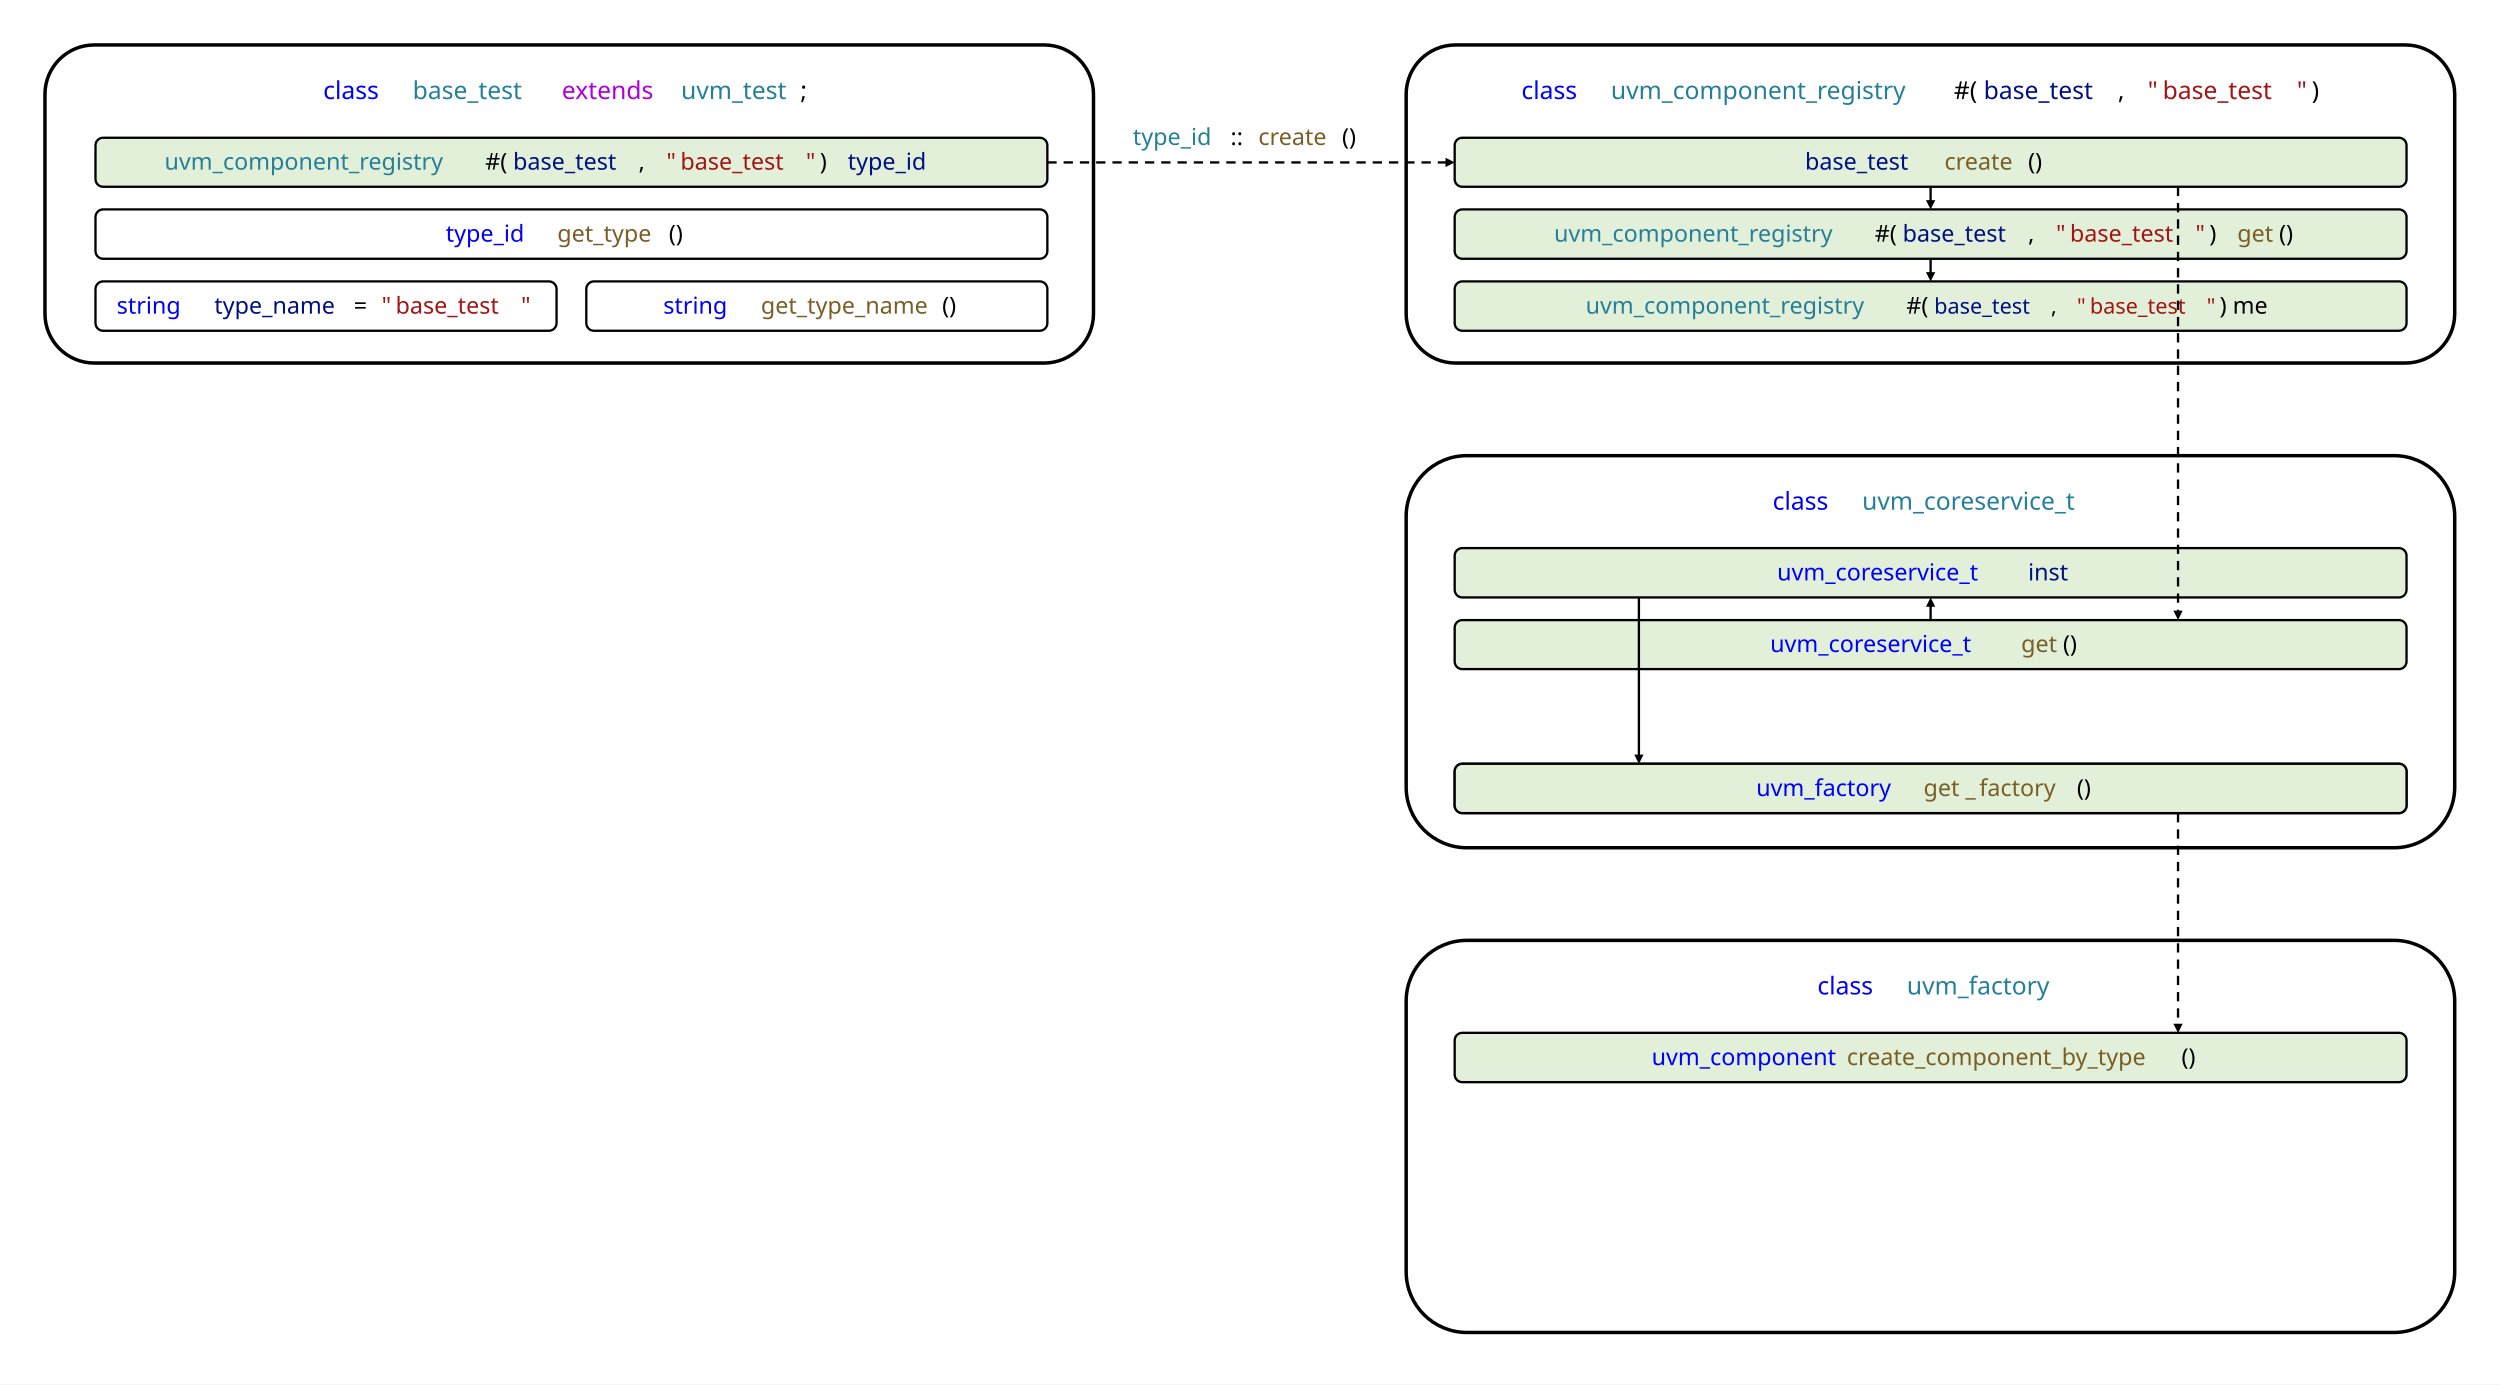
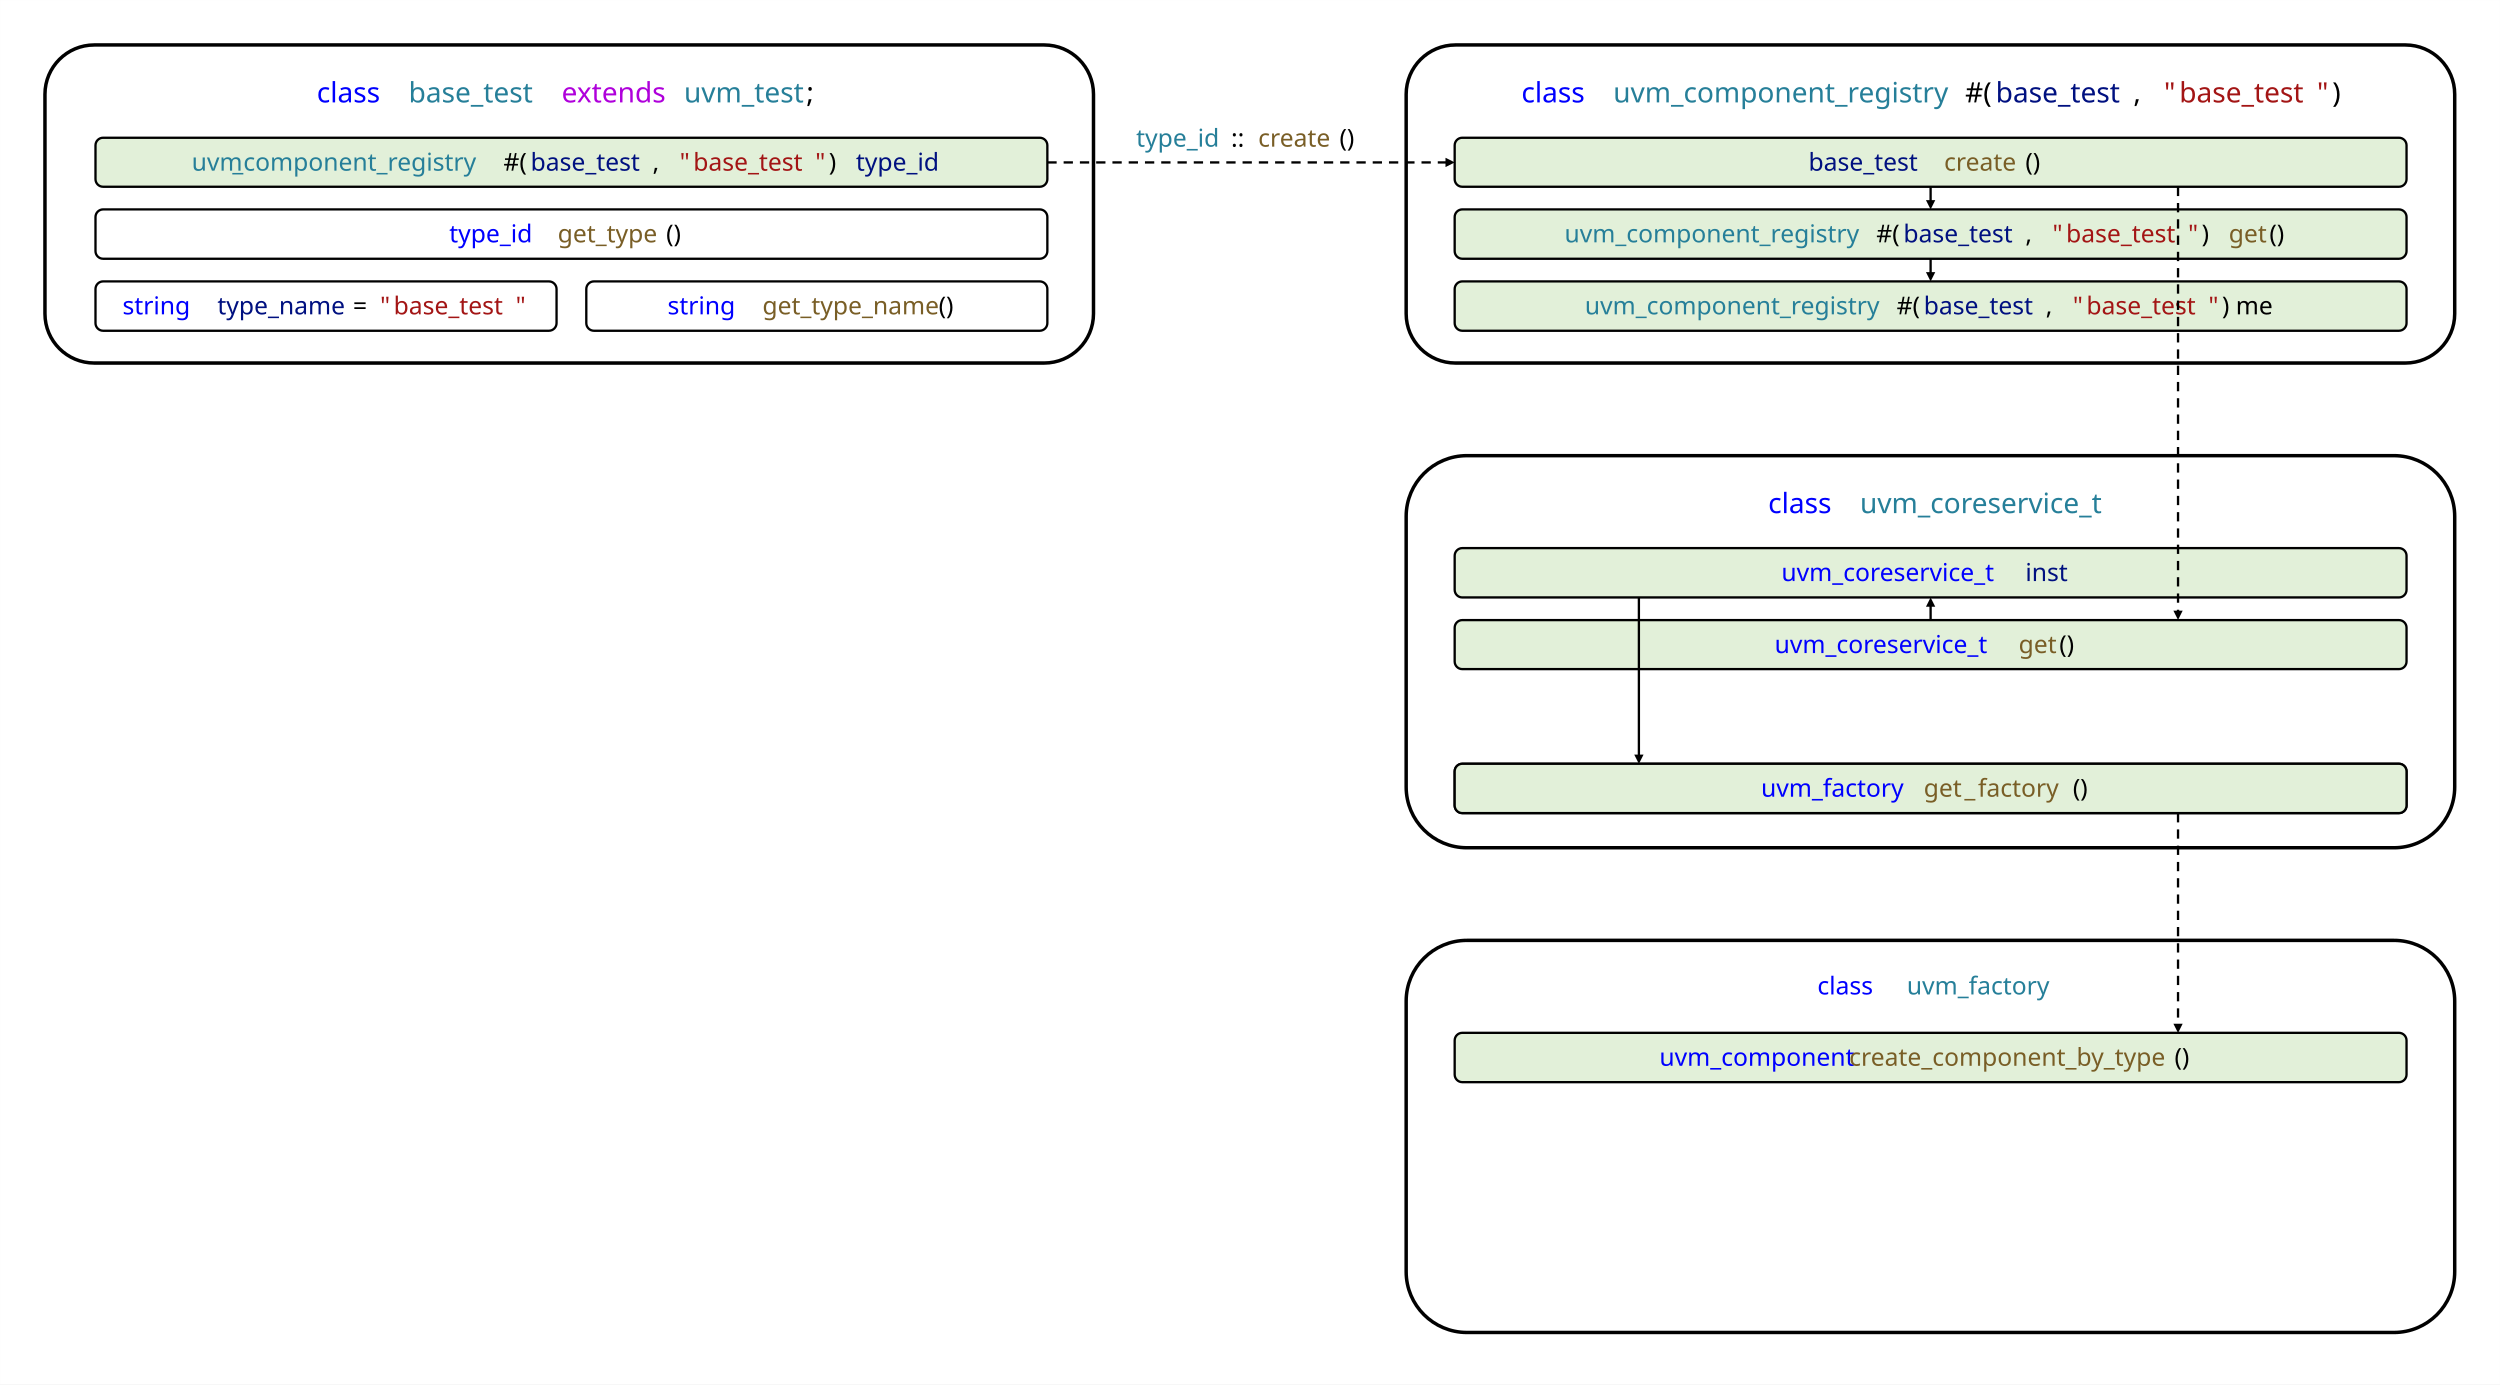
<svg xmlns="http://www.w3.org/2000/svg" width="7396" height="4096" xml:space="preserve" overflow="hidden">
  <g transform="translate(1200 -604)">
    <rect x="-1197.5" y="606.5" width="7391" height="4091" stroke="#FFFFFF" stroke-width="4.583" stroke-miterlimit="8" fill="#FFFFFF" />
-     <path d="M2960 2131.78C2960 2032.49 3040.49 1952 3139.78 1952L5882.22 1952C5981.51 1952 6062 2032.49 6062 2131.78L6062 2932.22C6062 3031.51 5981.51 3112 5882.22 3112L3139.78 3112C3040.49 3112 2960 3031.51 2960 2932.22Z" stroke="#000000" stroke-width="10.312" stroke-miterlimit="8" fill="#FFFFFF" fill-rule="evenodd" />
-     <text fill="#0000FF" font-family="JetBrains Mono,JetBrains Mono_MSFontService,sans-serif" font-weight="400" font-size="73" transform="matrix(1 0 0 1 4044.14 2112)">class</text>
-     <text fill="#267F99" font-family="JetBrains Mono,JetBrains Mono_MSFontService,sans-serif" font-weight="400" font-size="73" transform="matrix(1 0 0 1 4308.83 2112)">uvm_coreservice_t</text>
-     <path d="M3103.5 2460.97C3103.5 2448.56 3113.56 2438.5 3125.97 2438.5L5897.03 2438.5C5909.44 2438.5 5919.5 2448.56 5919.5 2460.97L5919.5 2561.03C5919.5 2573.44 5909.44 2583.5 5897.03 2583.5L3125.97 2583.5C3113.56 2583.5 3103.5 2573.44 3103.5 2561.03Z" stroke="#000000" stroke-width="6.875" stroke-miterlimit="8" fill="#E2F0D9" fill-rule="evenodd" />
-     <text fill="#0000FF" font-family="JetBrains Mono,JetBrains Mono_MSFontService,sans-serif" font-weight="400" font-size="69" transform="matrix(1 0 0 1 4036.82 2533)">uvm_coreservice_t</text>
-     <text fill="#795E26" font-family="JetBrains Mono,JetBrains Mono_MSFontService,sans-serif" font-weight="400" font-size="69" transform="matrix(1 0 0 1 4779.32 2533)">get</text>
-     <text font-family="JetBrains Mono,JetBrains Mono_MSFontService,sans-serif" font-weight="400" font-size="69" transform="matrix(1 0 0 1 4903.07 2533)">()</text>
    <path d="M-1067 882.836C-1067 802.293-1001.71 737-921.165 737L1889.16 737C1969.71 737 2035 802.293 2035 882.836L2035 1532.16C2035 1612.71 1969.71 1678 1889.16 1678L-921.165 1678C-1001.71 1678-1067 1612.71-1067 1532.16Z" stroke="#000000" stroke-width="10.312" stroke-miterlimit="8" fill="#FFFFFF" fill-rule="evenodd" />
-     <text fill="#0000FF" font-family="JetBrains Mono,JetBrains Mono_MSFontService,sans-serif" font-weight="400" font-size="73" transform="matrix(1 0 0 1 -243.891 897)">class</text>
-     <text fill="#267F99" font-family="JetBrains Mono,JetBrains Mono_MSFontService,sans-serif" font-weight="400" font-size="73" transform="matrix(1 0 0 1 20.7968 897)">base_test</text>
-     <text fill="#AF00DB" font-family="JetBrains Mono,JetBrains Mono_MSFontService,sans-serif" font-weight="400" font-size="73" transform="matrix(1 0 0 1 461.943 897)">extends</text>
-     <text fill="#267F99" font-family="JetBrains Mono,JetBrains Mono_MSFontService,sans-serif" font-weight="400" font-size="73" transform="matrix(1 0 0 1 814.859 897)">uvm_test</text>
-     <text font-family="JetBrains Mono,JetBrains Mono_MSFontService,sans-serif" font-weight="400" font-size="73" transform="matrix(1 0 0 1 1167.78 897)">;</text>
+     <text fill="#0000FF" font-family="Consolas,Consolas_MSFontService,sans-serif" font-weight="400" font-size="83" transform="matrix(1 0 0 1 -262.797 907)">class</text>
+     <text fill="#267F99" font-family="Consolas,Consolas_MSFontService,sans-serif" font-weight="400" font-size="83" transform="matrix(1 0 0 1 8.76555 907)">base_test</text>
+     <text fill="#AF00DB" font-family="Consolas,Consolas_MSFontService,sans-serif" font-weight="400" font-size="83" transform="matrix(1 0 0 1 461.37 907)">extends</text>
+     <text fill="#267F99" font-family="Consolas,Consolas_MSFontService,sans-serif" font-weight="400" font-size="83" transform="matrix(1 0 0 1 823.453 907)">uvm_test</text>
+     <text font-family="Consolas,Consolas_MSFontService,sans-serif" font-weight="400" font-size="83" transform="matrix(1 0 0 1 1185.54 907)">;</text>
    <path d="M-917.5 1033.97C-917.5 1021.56-907.439 1011.5-895.028 1011.5L1876.03 1011.5C1888.44 1011.5 1898.5 1021.56 1898.5 1033.97L1898.5 1134.03C1898.5 1146.44 1888.44 1156.5 1876.03 1156.5L-895.028 1156.5C-907.439 1156.5-917.5 1146.44-917.5 1134.03Z" stroke="#000000" stroke-width="6.875" stroke-miterlimit="8" fill="#E2F0D9" fill-rule="evenodd" />
-     <text fill="#267F99" font-family="JetBrains Mono,JetBrains Mono_MSFontService,sans-serif" font-weight="400" font-size="69" transform="matrix(1 0 0 1 -713.383 1106)">uvm_component_registry</text>
-     <text font-family="JetBrains Mono,JetBrains Mono_MSFontService,sans-serif" font-weight="400" font-size="69" transform="matrix(1 0 0 1 235.367 1106)">#(</text>
-     <text fill="#001080" font-family="JetBrains Mono,JetBrains Mono_MSFontService,sans-serif" font-weight="400" font-size="69" transform="matrix(1 0 0 1 317.867 1106)">base_test</text>
-     <text font-family="JetBrains Mono,JetBrains Mono_MSFontService,sans-serif" font-weight="400" font-size="69" transform="matrix(1 0 0 1 689.117 1106)">, </text>
-     <text fill="#A31515" font-family="JetBrains Mono,JetBrains Mono_MSFontService,sans-serif" font-weight="400" font-size="69" transform="matrix(1 0 0 1 771.617 1106)">"</text>
-     <text fill="#A31515" font-family="JetBrains Mono,JetBrains Mono_MSFontService,sans-serif" font-weight="400" font-size="69" transform="matrix(1 0 0 1 812.867 1106)">base_test</text>
-     <text fill="#A31515" font-family="JetBrains Mono,JetBrains Mono_MSFontService,sans-serif" font-weight="400" font-size="69" transform="matrix(1 0 0 1 1184.12 1106)">"</text>
-     <text font-family="JetBrains Mono,JetBrains Mono_MSFontService,sans-serif" font-weight="400" font-size="69" transform="matrix(1 0 0 1 1225.37 1106)">) </text>
-     <text fill="#001080" font-family="JetBrains Mono,JetBrains Mono_MSFontService,sans-serif" font-weight="400" font-size="69" transform="matrix(1 0 0 1 1307.87 1106)">type_id</text>
+     <text fill="#267F99" font-family="Consolas,Consolas_MSFontService,sans-serif" font-weight="400" font-size="73" transform="matrix(1 0 0 1 -632.955 1109)">uvm</text>
+     <text fill="#267F99" font-family="Consolas,Consolas_MSFontService,sans-serif" font-weight="400" font-size="73" transform="matrix(1 0 0 1 -512.643 1109)">_component_registry</text>
+     <text font-family="Consolas,Consolas_MSFontService,sans-serif" font-weight="400" font-size="73" transform="matrix(1 0 0 1 289.441 1109)">#(</text>
+     <text fill="#001080" font-family="Consolas,Consolas_MSFontService,sans-serif" font-weight="400" font-size="73" transform="matrix(1 0 0 1 369.649 1109)">base_test</text>
+     <text font-family="Consolas,Consolas_MSFontService,sans-serif" font-weight="400" font-size="73" transform="matrix(1 0 0 1 730.587 1109)">, </text>
+     <text fill="#A31515" font-family="Consolas,Consolas_MSFontService,sans-serif" font-weight="400" font-size="73" transform="matrix(1 0 0 1 810.795 1109)">"</text>
+     <text fill="#A31515" font-family="Consolas,Consolas_MSFontService,sans-serif" font-weight="400" font-size="73" transform="matrix(1 0 0 1 850.899 1109)">base_test</text>
+     <text fill="#A31515" font-family="Consolas,Consolas_MSFontService,sans-serif" font-weight="400" font-size="73" transform="matrix(1 0 0 1 1211.84 1109)">"</text>
+     <text font-family="Consolas,Consolas_MSFontService,sans-serif" font-weight="400" font-size="73" transform="matrix(1 0 0 1 1251.94 1109)">) </text>
+     <text fill="#001080" font-family="Consolas,Consolas_MSFontService,sans-serif" font-weight="400" font-size="73" transform="matrix(1 0 0 1 1332.15 1109)">type_id</text>
    <path d="M2960 882.836C2960 802.293 3025.29 737 3105.84 737L5916.16 737C5996.71 737 6062 802.293 6062 882.836L6062 1532.16C6062 1612.71 5996.71 1678 5916.16 1678L3105.84 1678C3025.29 1678 2960 1612.71 2960 1532.16Z" stroke="#000000" stroke-width="10.312" stroke-miterlimit="8" fill="#FFFFFF" fill-rule="evenodd" />
-     <text fill="#0000FF" font-family="JetBrains Mono,JetBrains Mono_MSFontService,sans-serif" font-weight="400" font-size="73" transform="matrix(1 0 0 1 3300.95 897)">class</text>
-     <text fill="#267F99" font-family="JetBrains Mono,JetBrains Mono_MSFontService,sans-serif" font-weight="400" font-size="73" transform="matrix(1 0 0 1 3565.64 897)">uvm_component_registry</text>
-     <text font-family="JetBrains Mono,JetBrains Mono_MSFontService,sans-serif" font-weight="400" font-size="73" transform="matrix(1 0 0 1 4580.28 897)">#(</text>
-     <text fill="#001080" font-family="JetBrains Mono,JetBrains Mono_MSFontService,sans-serif" font-weight="400" font-size="73" transform="matrix(1 0 0 1 4668.5 897)">base_test</text>
-     <text font-family="JetBrains Mono,JetBrains Mono_MSFontService,sans-serif" font-weight="400" font-size="73" transform="matrix(1 0 0 1 5065.54 897)">, </text>
-     <text fill="#A31515" font-family="JetBrains Mono,JetBrains Mono_MSFontService,sans-serif" font-weight="400" font-size="73" transform="matrix(1 0 0 1 5153.77 897)">"</text>
-     <text fill="#A31515" font-family="JetBrains Mono,JetBrains Mono_MSFontService,sans-serif" font-weight="400" font-size="73" transform="matrix(1 0 0 1 5197.88 897)">base_test</text>
-     <text fill="#A31515" font-family="JetBrains Mono,JetBrains Mono_MSFontService,sans-serif" font-weight="400" font-size="73" transform="matrix(1 0 0 1 5594.91 897)">"</text>
-     <text font-family="JetBrains Mono,JetBrains Mono_MSFontService,sans-serif" font-weight="400" font-size="73" transform="matrix(1 0 0 1 5639.03 897)">)</text>
    <path d="M1.02923e-06-3.438 27.5-3.437 27.5 3.438-1.02923e-06 3.438ZM48.125-3.437 75.625-3.437 75.625 3.438 48.125 3.438ZM96.25-3.437 123.75-3.437 123.75 3.438 96.25 3.438ZM144.375-3.437 171.875-3.437 171.875 3.438 144.375 3.438ZM192.5-3.437 220-3.437 220 3.438 192.5 3.438ZM240.625-3.437 268.125-3.437 268.125 3.438 240.625 3.438ZM288.75-3.437 316.25-3.437 316.25 3.438 288.75 3.438ZM336.875-3.437 364.375-3.437 364.375 3.438 336.875 3.438ZM385-3.437 412.5-3.437 412.5 3.438 385 3.438ZM433.125-3.437 460.625-3.437 460.625 3.438 433.125 3.438ZM481.25-3.437 508.75-3.437 508.75 3.438 481.25 3.438ZM529.375-3.437 556.875-3.437 556.875 3.438 529.375 3.438ZM577.5-3.437 605-3.437 605 3.438 577.5 3.438ZM625.625-3.437 653.125-3.437 653.125 3.438 625.625 3.438ZM673.75-3.437 701.25-3.437 701.25 3.438 673.75 3.438ZM721.875-3.437 749.375-3.437 749.375 3.438 721.875 3.438ZM770-3.437 797.5-3.437 797.5 3.438 770 3.438ZM818.125-3.437 845.625-3.437 845.625 3.438 818.125 3.438ZM866.25-3.437 893.75-3.437 893.75 3.438 866.25 3.438ZM914.375-3.437 941.875-3.437 941.875 3.438 914.375 3.438ZM962.5-3.437 990-3.437 990 3.438 962.5 3.438ZM1010.62-3.437 1038.12-3.437 1038.12 3.438 1010.62 3.438ZM1058.75-3.437 1086.25-3.437 1086.25 3.438 1058.75 3.438ZM1106.88-3.437 1134.38-3.437 1134.38 3.438 1106.88 3.438ZM1155-3.437 1182.42-3.437 1182.42 3.438 1155 3.438ZM1177.84-13.75 1205.34 0 1177.84 13.75Z" transform="matrix(1 0 0 -1 1898.5 1084.5)" />
-     <text fill="#267F99" font-family="JetBrains Mono,JetBrains Mono_MSFontService,sans-serif" font-weight="400" font-size="69" transform="matrix(1 0 0 1 2151.47 1033)">type_id</text>
-     <text font-family="JetBrains Mono,JetBrains Mono_MSFontService,sans-serif" font-weight="400" font-size="69" transform="matrix(1 0 0 1 2440.22 1033)">::</text>
-     <text fill="#795E26" font-family="JetBrains Mono,JetBrains Mono_MSFontService,sans-serif" font-weight="400" font-size="69" transform="matrix(1 0 0 1 2522.72 1033)">create</text>
-     <text font-family="JetBrains Mono,JetBrains Mono_MSFontService,sans-serif" font-weight="400" font-size="69" transform="matrix(1 0 0 1 2770.22 1033)">()</text>
+     <text fill="#267F99" font-family="Consolas,Consolas_MSFontService,sans-serif" font-weight="400" font-size="73" transform="matrix(1 0 0 1 2161.2 1038)">type_id</text>
+     <text font-family="Consolas,Consolas_MSFontService,sans-serif" font-weight="400" font-size="73" transform="matrix(1 0 0 1 2441.93 1038)">::</text>
+     <text fill="#795E26" font-family="Consolas,Consolas_MSFontService,sans-serif" font-weight="400" font-size="73" transform="matrix(1 0 0 1 2522.14 1038)">create</text>
+     <text font-family="Consolas,Consolas_MSFontService,sans-serif" font-weight="400" font-size="73" transform="matrix(1 0 0 1 2762.77 1038)">()</text>
+     <path d="M3103.5 1246.13C3103.5 1233.63 3113.63 1223.5 3126.13 1223.5L5896.87 1223.5C5909.37 1223.5 5919.5 1233.63 5919.5 1246.13L5919.5 1346.87C5919.5 1359.37 5909.37 1369.5 5896.87 1369.5L3126.13 1369.5C3113.63 1369.5 3103.5 1359.37 3103.5 1346.87Z" stroke="#000000" stroke-width="6.875" stroke-miterlimit="8" fill="#E2F0D9" fill-rule="evenodd" />
+     <text fill="#267F99" font-family="Consolas,Consolas_MSFontService,sans-serif" font-weight="400" font-size="73" transform="matrix(1 0 0 1 3428.38 1321)">uvm_component_registry</text>
+     <text font-family="Consolas,Consolas_MSFontService,sans-serif" font-weight="400" font-size="73" transform="matrix(1 0 0 1 4350.78 1321)">#(</text>
+     <text fill="#001080" font-family="Consolas,Consolas_MSFontService,sans-serif" font-weight="400" font-size="73" transform="matrix(1 0 0 1 4430.99 1321)">base_test</text>
+     <text font-family="Consolas,Consolas_MSFontService,sans-serif" font-weight="400" font-size="73" transform="matrix(1 0 0 1 4791.92 1321)">, </text>
+     <text fill="#A31515" font-family="Consolas,Consolas_MSFontService,sans-serif" font-weight="400" font-size="73" transform="matrix(1 0 0 1 4872.13 1321)">"</text>
+     <text fill="#A31515" font-family="Consolas,Consolas_MSFontService,sans-serif" font-weight="400" font-size="73" transform="matrix(1 0 0 1 4912.24 1321)">base_test</text>
+     <text fill="#A31515" font-family="Consolas,Consolas_MSFontService,sans-serif" font-weight="400" font-size="73" transform="matrix(1 0 0 1 5273.17 1321)">"</text>
+     <text font-family="Consolas,Consolas_MSFontService,sans-serif" font-weight="400" font-size="73" transform="matrix(1 0 0 1 5313.28 1321)">) </text>
+     <text fill="#795E26" font-family="Consolas,Consolas_MSFontService,sans-serif" font-weight="400" font-size="73" transform="matrix(1 0 0 1 5393.49 1321)">get</text>
+     <text font-family="Consolas,Consolas_MSFontService,sans-serif" font-weight="400" font-size="73" transform="matrix(1 0 0 1 5513.8 1321)">()</text>
    <path d="M3103.5 1459.13C3103.5 1446.63 3113.63 1436.5 3126.13 1436.5L5896.87 1436.5C5909.37 1436.5 5919.5 1446.63 5919.5 1459.13L5919.5 1559.87C5919.5 1572.37 5909.37 1582.5 5896.87 1582.5L3126.13 1582.5C3113.63 1582.5 3103.5 1572.37 3103.5 1559.87Z" stroke="#000000" stroke-width="6.875" stroke-miterlimit="8" fill="#E2F0D9" fill-rule="evenodd" />
-     <text fill="#267F99" font-family="JetBrains Mono,JetBrains Mono_MSFontService,sans-serif" font-weight="400" font-size="69" transform="matrix(1 0 0 1 3490.83 1532)">uvm_component_registry</text>
-     <text font-family="JetBrains Mono,JetBrains Mono_MSFontService,sans-serif" font-weight="400" font-size="69" transform="matrix(1 0 0 1 4439.58 1532)">#(</text>
-     <text fill="#001080" font-family="JetBrains Mono,JetBrains Mono_MSFontService,sans-serif" font-weight="400" font-size="64" transform="matrix(1 0 0 1 4522.08 1532)">base_test</text>
-     <text font-family="JetBrains Mono,JetBrains Mono_MSFontService,sans-serif" font-weight="400" font-size="64" transform="matrix(1 0 0 1 4867.55 1532)">, </text>
-     <text fill="#A31515" font-family="JetBrains Mono,JetBrains Mono_MSFontService,sans-serif" font-weight="400" font-size="64" transform="matrix(1 0 0 1 4944.32 1532)">"</text>
-     <text fill="#A31515" font-family="JetBrains Mono,JetBrains Mono_MSFontService,sans-serif" font-weight="400" font-size="64" transform="matrix(1 0 0 1 4982.71 1532)">base_test</text>
-     <text fill="#A31515" font-family="JetBrains Mono,JetBrains Mono_MSFontService,sans-serif" font-weight="400" font-size="64" transform="matrix(1 0 0 1 5328.17 1532)">"</text>
-     <text font-family="JetBrains Mono,JetBrains Mono_MSFontService,sans-serif" font-weight="400" font-size="69" transform="matrix(1 0 0 1 5366.56 1532)">) me</text>
+     <text fill="#267F99" font-family="Consolas,Consolas_MSFontService,sans-serif" font-weight="400" font-size="73" transform="matrix(1 0 0 1 3488.54 1534)">uvm_component_registry</text>
+     <text font-family="Consolas,Consolas_MSFontService,sans-serif" font-weight="400" font-size="73" transform="matrix(1 0 0 1 4410.93 1534)">#(</text>
+     <text fill="#001080" font-family="Consolas,Consolas_MSFontService,sans-serif" font-weight="400" font-size="73" transform="matrix(1 0 0 1 4491.14 1534)">base_test</text>
+     <text font-family="Consolas,Consolas_MSFontService,sans-serif" font-weight="400" font-size="73" transform="matrix(1 0 0 1 4852.08 1534)">, </text>
+     <text fill="#A31515" font-family="Consolas,Consolas_MSFontService,sans-serif" font-weight="400" font-size="73" transform="matrix(1 0 0 1 4932.29 1534)">"</text>
+     <text fill="#A31515" font-family="Consolas,Consolas_MSFontService,sans-serif" font-weight="400" font-size="73" transform="matrix(1 0 0 1 4972.39 1534)">base_test</text>
+     <text fill="#A31515" font-family="Consolas,Consolas_MSFontService,sans-serif" font-weight="400" font-size="73" transform="matrix(1 0 0 1 5333.33 1534)">"</text>
+     <text font-family="Consolas,Consolas_MSFontService,sans-serif" font-weight="400" font-size="73" transform="matrix(1 0 0 1 5373.43 1534)">) me</text>
    <path d="M4514.94 1369.5 4514.94 1413.74 4508.06 1413.74 4508.06 1369.5ZM4525.25 1409.16 4511.5 1436.66 4497.75 1409.16Z" />
    <path d="M4514.94 1156.5 4514.94 1200.74 4508.06 1200.74 4508.06 1156.5ZM4525.25 1196.16 4511.5 1223.66 4497.75 1196.16Z" />
+     <text fill="#0000FF" font-family="Consolas,Consolas_MSFontService,sans-serif" font-weight="400" font-size="83" transform="matrix(1 0 0 1 3300.95 907)">class</text>
+     <text fill="#267F99" font-family="Consolas,Consolas_MSFontService,sans-serif" font-weight="400" font-size="83" transform="matrix(1 0 0 1 3572.52 907)">uvm_component_registry</text>
+     <text font-family="Consolas,Consolas_MSFontService,sans-serif" font-weight="400" font-size="83" transform="matrix(1 0 0 1 4613.5 907)">#(</text>
+     <text fill="#001080" font-family="Consolas,Consolas_MSFontService,sans-serif" font-weight="400" font-size="83" transform="matrix(1 0 0 1 4704.03 907)">base_test</text>
+     <text font-family="Consolas,Consolas_MSFontService,sans-serif" font-weight="400" font-size="83" transform="matrix(1 0 0 1 5111.37 907)">, </text>
+     <text fill="#A31515" font-family="Consolas,Consolas_MSFontService,sans-serif" font-weight="400" font-size="83" transform="matrix(1 0 0 1 5201.89 907)">"</text>
+     <text fill="#A31515" font-family="Consolas,Consolas_MSFontService,sans-serif" font-weight="400" font-size="83" transform="matrix(1 0 0 1 5247.15 907)">base_test</text>
+     <text fill="#A31515" font-family="Consolas,Consolas_MSFontService,sans-serif" font-weight="400" font-size="83" transform="matrix(1 0 0 1 5654.49 907)">"</text>
+     <text font-family="Consolas,Consolas_MSFontService,sans-serif" font-weight="400" font-size="83" transform="matrix(1 0 0 1 5699.75 907)">)</text>
+     <path d="M-917.5 1246.13C-917.5 1233.63-907.37 1223.5-894.874 1223.5L1875.87 1223.5C1888.37 1223.5 1898.5 1233.63 1898.5 1246.13L1898.5 1346.87C1898.5 1359.37 1888.37 1369.5 1875.87 1369.5L-894.874 1369.5C-907.37 1369.5-917.5 1359.37-917.5 1346.87Z" stroke="#000000" stroke-width="6.875" stroke-miterlimit="8" fill="#FFFFFF" fill-rule="evenodd" />
+     <text fill="#0000FF" font-family="Consolas,Consolas_MSFontService,sans-serif" font-weight="400" font-size="73" transform="matrix(1 0 0 1 129.023 1321)">type_id</text>
+     <text fill="#795E26" font-family="Consolas,Consolas_MSFontService,sans-serif" font-weight="400" font-size="73" transform="matrix(1 0 0 1 449.857 1321)">get_type</text>
+     <text font-family="Consolas,Consolas_MSFontService,sans-serif" font-weight="400" font-size="73" transform="matrix(1 0 0 1 770.69 1321)">()</text>
+     <path d="M534.5 1459.13C534.5 1446.63 544.631 1436.5 557.128 1436.5L1875.87 1436.5C1888.37 1436.5 1898.5 1446.63 1898.5 1459.13L1898.5 1559.87C1898.5 1572.37 1888.37 1582.5 1875.87 1582.5L557.128 1582.5C544.631 1582.5 534.5 1572.37 534.5 1559.87Z" stroke="#000000" stroke-width="6.875" stroke-miterlimit="8" fill="#FFFFFF" fill-rule="evenodd" />
+     <text fill="#0000FF" font-family="Consolas,Consolas_MSFontService,sans-serif" font-weight="400" font-size="73" transform="matrix(1 0 0 1 774.822 1534)">string </text>
+     <text fill="#795E26" font-family="Consolas,Consolas_MSFontService,sans-serif" font-weight="400" font-size="73" transform="matrix(1 0 0 1 1055.55 1534)">get_type_name</text>
+     <text font-family="Consolas,Consolas_MSFontService,sans-serif" font-weight="400" font-size="73" transform="matrix(1 0 0 1 1576.91 1534)">()</text>
+     <path d="M-917.5 1459.13C-917.5 1446.63-907.369 1436.5-894.872 1436.5L423.873 1436.5C436.369 1436.5 446.5 1446.63 446.5 1459.13L446.5 1559.87C446.5 1572.37 436.369 1582.5 423.873 1582.5L-894.872 1582.5C-907.369 1582.5-917.5 1572.37-917.5 1559.87Z" stroke="#000000" stroke-width="6.875" stroke-miterlimit="8" fill="#FFFFFF" fill-rule="evenodd" />
+     <text fill="#0000FF" font-family="Consolas,Consolas_MSFontService,sans-serif" font-weight="400" font-size="73" transform="matrix(1 0 0 1 -837.608 1534)">string</text>
+     <text fill="#001080" font-family="Consolas,Consolas_MSFontService,sans-serif" font-weight="400" font-size="73" transform="matrix(1 0 0 1 -556.879 1534)">type_name</text>
+     <text font-family="Consolas,Consolas_MSFontService,sans-serif" font-weight="400" font-size="73" transform="matrix(1 0 0 1 -155.837 1534)">= </text>
+     <text fill="#A31515" font-family="Consolas,Consolas_MSFontService,sans-serif" font-weight="400" font-size="73" transform="matrix(1 0 0 1 -75.6291 1534)">"</text>
+     <text fill="#A31515" font-family="Consolas,Consolas_MSFontService,sans-serif" font-weight="400" font-size="73" transform="matrix(1 0 0 1 -35.525 1534)">base_test</text>
+     <text fill="#A31515" font-family="Consolas,Consolas_MSFontService,sans-serif" font-weight="400" font-size="73" transform="matrix(1 0 0 1 325.413 1534)">"</text>
+     <path d="M3103.5 1033.97C3103.5 1021.56 3113.56 1011.5 3125.97 1011.5L5897.03 1011.5C5909.44 1011.5 5919.5 1021.56 5919.5 1033.97L5919.5 1134.03C5919.5 1146.44 5909.44 1156.5 5897.03 1156.5L3125.97 1156.5C3113.56 1156.5 3103.5 1146.44 3103.5 1134.03Z" stroke="#000000" stroke-width="6.875" stroke-miterlimit="8" fill="#E2F0D9" fill-rule="evenodd" />
+     <text fill="#001080" font-family="Consolas,Consolas_MSFontService,sans-serif" font-weight="400" font-size="73" transform="matrix(1 0 0 1 4150.26 1109)">base_test</text>
+     <text fill="#795E26" font-family="Consolas,Consolas_MSFontService,sans-serif" font-weight="400" font-size="73" transform="matrix(1 0 0 1 4551.3 1109)">create</text>
+     <text font-family="Consolas,Consolas_MSFontService,sans-serif" font-weight="400" font-size="73" transform="matrix(1 0 0 1 4791.92 1109)">()</text>
+     <path d="M2960 2131.78C2960 2032.49 3040.49 1952 3139.78 1952L5882.22 1952C5981.51 1952 6062 2032.49 6062 2131.78L6062 2932.22C6062 3031.51 5981.51 3112 5882.22 3112L3139.78 3112C3040.49 3112 2960 3031.51 2960 2932.22Z" stroke="#000000" stroke-width="10.312" stroke-miterlimit="8" fill="#FFFFFF" fill-rule="evenodd" />
+     <text fill="#0000FF" font-family="Consolas,Consolas_MSFontService,sans-serif" font-weight="400" font-size="83" transform="matrix(1 0 0 1 4030.97 2122)">class</text>
+     <text fill="#267F99" font-family="Consolas,Consolas_MSFontService,sans-serif" font-weight="400" font-size="83" transform="matrix(1 0 0 1 4302.53 2122)">uvm_coreservice_t</text>
+     <path d="M3103.5 2460.97C3103.5 2448.56 3113.56 2438.5 3125.97 2438.5L5897.03 2438.5C5909.44 2438.5 5919.5 2448.56 5919.5 2460.97L5919.5 2561.03C5919.5 2573.44 5909.44 2583.5 5897.03 2583.5L3125.97 2583.5C3113.56 2583.5 3103.5 2573.44 3103.5 2561.03Z" stroke="#000000" stroke-width="6.875" stroke-miterlimit="8" fill="#E2F0D9" fill-rule="evenodd" />
+     <text fill="#0000FF" font-family="Consolas,Consolas_MSFontService,sans-serif" font-weight="400" font-size="73" transform="matrix(1 0 0 1 4050 2536)">uvm_coreservice_t</text>
+     <text fill="#795E26" font-family="Consolas,Consolas_MSFontService,sans-serif" font-weight="400" font-size="73" transform="matrix(1 0 0 1 4771.87 2536)">get</text>
+     <text font-family="Consolas,Consolas_MSFontService,sans-serif" font-weight="400" font-size="73" transform="matrix(1 0 0 1 4892.18 2536)">()</text>
    <path d="M3103.5 2886.13C3103.5 2873.63 3113.63 2863.5 3126.13 2863.5L5896.87 2863.5C5909.37 2863.5 5919.5 2873.63 5919.5 2886.13L5919.5 2986.87C5919.5 2999.37 5909.37 3009.5 5896.87 3009.5L3126.13 3009.5C3113.63 3009.5 3103.5 2999.37 3103.5 2986.87Z" stroke="#000000" stroke-width="6.875" stroke-miterlimit="8" fill="#E2F0D9" fill-rule="evenodd" />
    <text fill="#795E26" font-family="JetBrains Mono,JetBrains Mono_MSFontService,sans-serif" font-weight="400" font-size="69" transform="matrix(1 0 0 1 4243.07 2959)">get</text>
    <text fill="#795E26" font-family="JetBrains Mono,JetBrains Mono_MSFontService,sans-serif" font-weight="400" font-size="69" transform="matrix(1 0 0 1 4366.82 2959)">_</text>
    <text fill="#795E26" font-family="JetBrains Mono,JetBrains Mono_MSFontService,sans-serif" font-weight="400" font-size="69" transform="matrix(1 0 0 1 4408.07 2959)">factory</text>
    <text font-family="JetBrains Mono,JetBrains Mono_MSFontService,sans-serif" font-weight="400" font-size="69" transform="matrix(1 0 0 1 4696.82 2959)">()</text>
    <path d="M3.438-1.8472e-05 3.438 44.242-3.437 44.242-3.438 1.8472e-05ZM13.75 39.659 0 67.159-13.75 39.659Z" transform="matrix(1 0 0 -1 4511.5 2438.66)" />
    <path d="M3651.94 2371.5 3651.94 2841.03 3645.06 2841.03 3645.06 2371.5ZM3662.25 2836.45 3648.5 2863.95 3634.75 2836.45Z" />
    <path d="M2960 3565.78C2960 3466.49 3040.49 3386 3139.78 3386L5882.22 3386C5981.51 3386 6062 3466.49 6062 3565.78L6062 4366.22C6062 4465.51 5981.51 4546 5882.22 4546L3139.78 4546C3040.49 4546 2960 4465.51 2960 4366.22Z" stroke="#000000" stroke-width="10.312" stroke-miterlimit="8" fill="#FFFFFF" fill-rule="evenodd" />
    <text fill="#0000FF" font-family="JetBrains Mono,JetBrains Mono_MSFontService,sans-serif" font-weight="400" font-size="73" transform="matrix(1 0 0 1 4176.49 3546)">class</text>
    <text fill="#267F99" font-family="JetBrains Mono,JetBrains Mono_MSFontService,sans-serif" font-weight="400" font-size="73" transform="matrix(1 0 0 1 4441.18 3546)">uvm_factory</text>
    <path d="M5246.94 3009.5 5246.94 3037 5240.06 3037 5240.06 3009.5ZM5246.94 3057.62 5246.94 3085.12 5240.06 3085.12 5240.06 3057.62ZM5246.94 3105.75 5246.94 3133.25 5240.06 3133.25 5240.06 3105.75ZM5246.94 3153.88 5246.94 3181.38 5240.06 3181.38 5240.06 3153.88ZM5246.94 3202 5246.94 3229.5 5240.06 3229.5 5240.06 3202ZM5246.94 3250.12 5246.94 3277.62 5240.06 3277.62 5240.06 3250.12ZM5246.94 3298.25 5246.94 3325.75 5240.06 3325.75 5240.06 3298.25ZM5246.94 3346.38 5246.94 3373.88 5240.06 3373.88 5240.06 3346.38ZM5246.94 3394.5 5246.94 3422 5240.06 3422 5240.06 3394.5ZM5246.94 3442.62 5246.94 3470.12 5240.06 3470.12 5240.06 3442.62ZM5246.94 3490.75 5246.94 3518.25 5240.06 3518.25 5240.06 3490.75ZM5246.94 3538.88 5246.94 3566.38 5240.06 3566.38 5240.06 3538.88ZM5246.94 3587 5246.94 3614.5 5240.06 3614.5 5240.06 3587ZM5246.94 3635.12 5246.94 3637.1 5240.06 3637.1 5240.06 3635.12ZM5257.25 3632.52 5243.5 3660.02 5229.75 3632.52Z" />
-     <path d="M-917.5 1246.13C-917.5 1233.63-907.37 1223.5-894.874 1223.5L1875.87 1223.5C1888.37 1223.5 1898.5 1233.63 1898.5 1246.13L1898.5 1346.87C1898.5 1359.37 1888.37 1369.5 1875.87 1369.5L-894.874 1369.5C-907.37 1369.5-917.5 1359.37-917.5 1346.87Z" stroke="#000000" stroke-width="6.875" stroke-miterlimit="8" fill="#FFFFFF" fill-rule="evenodd" />
-     <text fill="#0000FF" font-family="JetBrains Mono,JetBrains Mono_MSFontService,sans-serif" font-weight="400" font-size="69" transform="matrix(1 0 0 1 118.711 1319)">type_id</text>
-     <text fill="#795E26" font-family="JetBrains Mono,JetBrains Mono_MSFontService,sans-serif" font-weight="400" font-size="69" transform="matrix(1 0 0 1 448.711 1319)">get_type</text>
-     <text font-family="JetBrains Mono,JetBrains Mono_MSFontService,sans-serif" font-weight="400" font-size="69" transform="matrix(1 0 0 1 778.711 1319)">()</text>
-     <path d="M534.5 1459.13C534.5 1446.63 544.631 1436.5 557.128 1436.5L1875.87 1436.5C1888.37 1436.5 1898.5 1446.63 1898.5 1459.13L1898.5 1559.87C1898.5 1572.37 1888.37 1582.5 1875.87 1582.5L557.128 1582.5C544.631 1582.5 534.5 1572.37 534.5 1559.87Z" stroke="#000000" stroke-width="6.875" stroke-miterlimit="8" fill="#FFFFFF" fill-rule="evenodd" />
-     <text fill="#0000FF" font-family="JetBrains Mono,JetBrains Mono_MSFontService,sans-serif" font-weight="400" font-size="69" transform="matrix(1 0 0 1 762.217 1532)">string </text>
-     <text fill="#795E26" font-family="JetBrains Mono,JetBrains Mono_MSFontService,sans-serif" font-weight="400" font-size="69" transform="matrix(1 0 0 1 1050.97 1532)">get_type_name</text>
-     <text font-family="JetBrains Mono,JetBrains Mono_MSFontService,sans-serif" font-weight="400" font-size="69" transform="matrix(1 0 0 1 1587.22 1532)">()</text>
-     <path d="M-917.5 1459.13C-917.5 1446.63-907.369 1436.5-894.872 1436.5L423.873 1436.5C436.369 1436.5 446.5 1446.63 446.5 1459.13L446.5 1559.87C446.5 1572.37 436.369 1582.5 423.873 1582.5L-894.872 1582.5C-907.369 1582.5-917.5 1572.37-917.5 1559.87Z" stroke="#000000" stroke-width="6.875" stroke-miterlimit="8" fill="#FFFFFF" fill-rule="evenodd" />
-     <text fill="#0000FF" font-family="JetBrains Mono,JetBrains Mono_MSFontService,sans-serif" font-weight="400" font-size="69" transform="matrix(1 0 0 1 -854.796 1532)">string</text>
-     <text fill="#001080" font-family="JetBrains Mono,JetBrains Mono_MSFontService,sans-serif" font-weight="400" font-size="69" transform="matrix(1 0 0 1 -566.046 1532)">type_name</text>
-     <text font-family="JetBrains Mono,JetBrains Mono_MSFontService,sans-serif" font-weight="400" font-size="69" transform="matrix(1 0 0 1 -153.546 1532)">= </text>
-     <text fill="#A31515" font-family="JetBrains Mono,JetBrains Mono_MSFontService,sans-serif" font-weight="400" font-size="69" transform="matrix(1 0 0 1 -71.0458 1532)">"</text>
-     <text fill="#A31515" font-family="JetBrains Mono,JetBrains Mono_MSFontService,sans-serif" font-weight="400" font-size="69" transform="matrix(1 0 0 1 -29.7958 1532)">base_test</text>
-     <text fill="#A31515" font-family="JetBrains Mono,JetBrains Mono_MSFontService,sans-serif" font-weight="400" font-size="69" transform="matrix(1 0 0 1 341.454 1532)">"</text>
-     <path d="M3103.5 1246.13C3103.5 1233.63 3113.63 1223.5 3126.13 1223.5L5896.87 1223.5C5909.37 1223.5 5919.5 1233.63 5919.5 1246.13L5919.5 1346.87C5919.5 1359.37 5909.37 1369.5 5896.87 1369.5L3126.13 1369.5C3113.63 1369.5 3103.5 1359.37 3103.5 1346.87Z" stroke="#000000" stroke-width="6.875" stroke-miterlimit="8" fill="#E2F0D9" fill-rule="evenodd" />
-     <text fill="#267F99" font-family="JetBrains Mono,JetBrains Mono_MSFontService,sans-serif" font-weight="400" font-size="69" transform="matrix(1 0 0 1 3397.45 1319)">uvm_component_registry</text>
-     <text font-family="JetBrains Mono,JetBrains Mono_MSFontService,sans-serif" font-weight="400" font-size="69" transform="matrix(1 0 0 1 4346.2 1319)">#(</text>
-     <text fill="#001080" font-family="JetBrains Mono,JetBrains Mono_MSFontService,sans-serif" font-weight="400" font-size="69" transform="matrix(1 0 0 1 4428.7 1319)">base_test</text>
-     <text font-family="JetBrains Mono,JetBrains Mono_MSFontService,sans-serif" font-weight="400" font-size="69" transform="matrix(1 0 0 1 4799.95 1319)">, </text>
-     <text fill="#A31515" font-family="JetBrains Mono,JetBrains Mono_MSFontService,sans-serif" font-weight="400" font-size="69" transform="matrix(1 0 0 1 4882.45 1319)">"</text>
-     <text fill="#A31515" font-family="JetBrains Mono,JetBrains Mono_MSFontService,sans-serif" font-weight="400" font-size="69" transform="matrix(1 0 0 1 4923.7 1319)">base_test</text>
-     <text fill="#A31515" font-family="JetBrains Mono,JetBrains Mono_MSFontService,sans-serif" font-weight="400" font-size="69" transform="matrix(1 0 0 1 5294.95 1319)">"</text>
-     <text font-family="JetBrains Mono,JetBrains Mono_MSFontService,sans-serif" font-weight="400" font-size="69" transform="matrix(1 0 0 1 5336.2 1319)">) </text>
-     <text fill="#795E26" font-family="JetBrains Mono,JetBrains Mono_MSFontService,sans-serif" font-weight="400" font-size="69" transform="matrix(1 0 0 1 5418.7 1319)">get</text>
-     <text font-family="JetBrains Mono,JetBrains Mono_MSFontService,sans-serif" font-weight="400" font-size="69" transform="matrix(1 0 0 1 5542.45 1319)">()</text>
-     <path d="M3103.5 1033.97C3103.5 1021.56 3113.56 1011.5 3125.97 1011.5L5897.03 1011.5C5909.44 1011.5 5919.5 1021.56 5919.5 1033.97L5919.5 1134.03C5919.5 1146.44 5909.44 1156.5 5897.03 1156.5L3125.97 1156.5C3113.56 1156.5 3103.5 1146.44 3103.5 1134.03Z" stroke="#000000" stroke-width="6.875" stroke-miterlimit="8" fill="#E2F0D9" fill-rule="evenodd" />
-     <text fill="#001080" font-family="JetBrains Mono,JetBrains Mono_MSFontService,sans-serif" font-weight="400" font-size="69" transform="matrix(1 0 0 1 4139.95 1106)">base_test</text>
-     <text fill="#795E26" font-family="JetBrains Mono,JetBrains Mono_MSFontService,sans-serif" font-weight="400" font-size="69" transform="matrix(1 0 0 1 4552.45 1106)">create</text>
-     <text font-family="JetBrains Mono,JetBrains Mono_MSFontService,sans-serif" font-weight="400" font-size="69" transform="matrix(1 0 0 1 4799.95 1106)">()</text>
    <path d="M3103.5 2248.13C3103.5 2235.63 3113.63 2225.5 3126.13 2225.5L5896.87 2225.5C5909.37 2225.5 5919.5 2235.63 5919.5 2248.13L5919.5 2348.87C5919.5 2361.37 5909.37 2371.5 5896.87 2371.5L3126.13 2371.5C3113.63 2371.5 3103.5 2361.37 3103.5 2348.87Z" stroke="#000000" stroke-width="6.875" stroke-miterlimit="8" fill="#E2F0D9" fill-rule="evenodd" />
-     <text fill="#0000FF" font-family="JetBrains Mono,JetBrains Mono_MSFontService,sans-serif" font-weight="400" font-size="69" transform="matrix(1 0 0 1 4057.45 2321)">uvm_coreservice_t</text>
-     <text fill="#001080" font-family="JetBrains Mono,JetBrains Mono_MSFontService,sans-serif" font-weight="400" font-size="69" transform="matrix(1 0 0 1 4799.95 2321)">inst</text>
+     <text fill="#0000FF" font-family="Consolas,Consolas_MSFontService,sans-serif" font-weight="400" font-size="73" transform="matrix(1 0 0 1 4070.05 2323)">uvm_coreservice_t</text>
+     <text fill="#001080" font-family="Consolas,Consolas_MSFontService,sans-serif" font-weight="400" font-size="73" transform="matrix(1 0 0 1 4791.92 2323)">inst</text>
    <path d="M3103.5 2886.13C3103.5 2873.63 3113.63 2863.5 3126.13 2863.5L5896.87 2863.5C5909.37 2863.5 5919.5 2873.63 5919.5 2886.13L5919.5 2986.87C5919.5 2999.37 5909.37 3009.5 5896.87 3009.5L3126.13 3009.5C3113.63 3009.5 3103.5 2999.37 3103.5 2986.87Z" stroke="#000000" stroke-width="6.875" stroke-miterlimit="8" fill="#E2F0D9" fill-rule="evenodd" />
-     <text fill="#0000FF" font-family="JetBrains Mono,JetBrains Mono_MSFontService,sans-serif" font-weight="400" font-size="69" transform="matrix(1 0 0 1 3995.57 2959)">uvm_factory</text>
-     <text fill="#795E26" font-family="JetBrains Mono,JetBrains Mono_MSFontService,sans-serif" font-weight="400" font-size="69" transform="matrix(1 0 0 1 4490.57 2959)">get</text>
-     <text fill="#795E26" font-family="JetBrains Mono,JetBrains Mono_MSFontService,sans-serif" font-weight="400" font-size="69" transform="matrix(1 0 0 1 4614.32 2959)">_</text>
-     <text fill="#795E26" font-family="JetBrains Mono,JetBrains Mono_MSFontService,sans-serif" font-weight="400" font-size="69" transform="matrix(1 0 0 1 4655.57 2959)">factory</text>
-     <text font-family="JetBrains Mono,JetBrains Mono_MSFontService,sans-serif" font-weight="400" font-size="69" transform="matrix(1 0 0 1 4944.32 2959)">()</text>
+     <text fill="#0000FF" font-family="Consolas,Consolas_MSFontService,sans-serif" font-weight="400" font-size="73" transform="matrix(1 0 0 1 4009.89 2961)">uvm_factory</text>
+     <text fill="#795E26" font-family="Consolas,Consolas_MSFontService,sans-serif" font-weight="400" font-size="73" transform="matrix(1 0 0 1 4491.14 2961)">get</text>
+     <text fill="#795E26" font-family="Consolas,Consolas_MSFontService,sans-serif" font-weight="400" font-size="73" transform="matrix(1 0 0 1 4611.46 2961)">_</text>
+     <text fill="#795E26" font-family="Consolas,Consolas_MSFontService,sans-serif" font-weight="400" font-size="73" transform="matrix(1 0 0 1 4651.56 2961)">factory</text>
+     <text font-family="Consolas,Consolas_MSFontService,sans-serif" font-weight="400" font-size="73" transform="matrix(1 0 0 1 4932.29 2961)">()</text>
    <path d="M3103.5 3682.13C3103.5 3669.63 3113.63 3659.5 3126.13 3659.5L5896.87 3659.5C5909.37 3659.5 5919.5 3669.63 5919.5 3682.13L5919.5 3782.87C5919.5 3795.37 5909.37 3805.5 5896.87 3805.5L3126.13 3805.5C3113.63 3805.5 3103.5 3795.37 3103.5 3782.87Z" stroke="#000000" stroke-width="6.875" stroke-miterlimit="8" fill="#E2F0D9" fill-rule="evenodd" />
-     <text fill="#0000FF" font-family="JetBrains Mono,JetBrains Mono_MSFontService,sans-serif" font-weight="400" font-size="69" transform="matrix(1 0 0 1 3686.2 3755)">uvm_component</text>
-     <text fill="#795E26" font-family="JetBrains Mono,JetBrains Mono_MSFontService,sans-serif" font-weight="400" font-size="69" transform="matrix(1 0 0 1 4263.7 3755)">create_component_by_type</text>
-     <text font-family="JetBrains Mono,JetBrains Mono_MSFontService,sans-serif" font-weight="400" font-size="69" transform="matrix(1 0 0 1 5253.7 3755)">()</text>
+     <text fill="#0000FF" font-family="Consolas,Consolas_MSFontService,sans-serif" font-weight="400" font-size="73" transform="matrix(1 0 0 1 3709.11 3757)">uvm_component</text>
+     <text fill="#795E26" font-family="Consolas,Consolas_MSFontService,sans-serif" font-weight="400" font-size="73" transform="matrix(1 0 0 1 4270.57 3757)">create_component_by_type</text>
+     <text font-family="Consolas,Consolas_MSFontService,sans-serif" font-weight="400" font-size="73" transform="matrix(1 0 0 1 5233.07 3757)">()</text>
    <path d="M5246.94 1156.5 5246.94 1184 5240.06 1184 5240.06 1156.5ZM5246.94 1204.62 5246.94 1232.12 5240.06 1232.12 5240.06 1204.62ZM5246.94 1252.75 5246.94 1280.25 5240.06 1280.25 5240.06 1252.75ZM5246.94 1300.87 5246.94 1328.37 5240.06 1328.37 5240.06 1300.87ZM5246.94 1349 5246.94 1376.5 5240.06 1376.5 5240.06 1349ZM5246.94 1397.12 5246.94 1424.62 5240.06 1424.62 5240.06 1397.12ZM5246.94 1445.25 5246.94 1472.75 5240.06 1472.75 5240.06 1445.25ZM5246.94 1493.37 5246.94 1520.87 5240.06 1520.87 5240.06 1493.37ZM5246.94 1541.5 5246.94 1569 5240.06 1569 5240.06 1541.5ZM5246.94 1589.62 5246.94 1617.12 5240.06 1617.12 5240.06 1589.62ZM5246.94 1637.75 5246.94 1665.25 5240.06 1665.25 5240.06 1637.75ZM5246.94 1685.87 5246.94 1713.37 5240.06 1713.37 5240.06 1685.87ZM5246.94 1734 5246.94 1761.5 5240.06 1761.5 5240.06 1734ZM5246.94 1782.12 5246.94 1809.62 5240.06 1809.62 5240.06 1782.12ZM5246.94 1830.25 5246.94 1857.75 5240.06 1857.75 5240.06 1830.25ZM5246.94 1878.37 5246.94 1905.87 5240.06 1905.87 5240.06 1878.37ZM5246.94 1926.5 5246.94 1954 5240.06 1954 5240.06 1926.5ZM5246.94 1974.62 5246.94 2002.12 5240.06 2002.12 5240.06 1974.62ZM5246.94 2022.75 5246.94 2050.25 5240.06 2050.25 5240.06 2022.75ZM5246.94 2070.88 5246.94 2098.38 5240.06 2098.38 5240.06 2070.88ZM5246.94 2119 5246.94 2146.5 5240.06 2146.5 5240.06 2119ZM5246.94 2167.12 5246.94 2194.62 5240.06 2194.62 5240.06 2167.12ZM5246.94 2215.25 5246.94 2242.75 5240.06 2242.75 5240.06 2215.25ZM5246.94 2263.38 5246.94 2290.88 5240.06 2290.88 5240.06 2263.38ZM5246.94 2311.5 5246.94 2339 5240.06 2339 5240.06 2311.5ZM5246.94 2359.62 5246.94 2387.12 5240.06 2387.12 5240.06 2359.62ZM5246.94 2407.75 5246.94 2415.14 5240.06 2415.14 5240.06 2407.75ZM5257.25 2410.56 5243.5 2438.06 5229.75 2410.56Z" />
  </g>
</svg>
